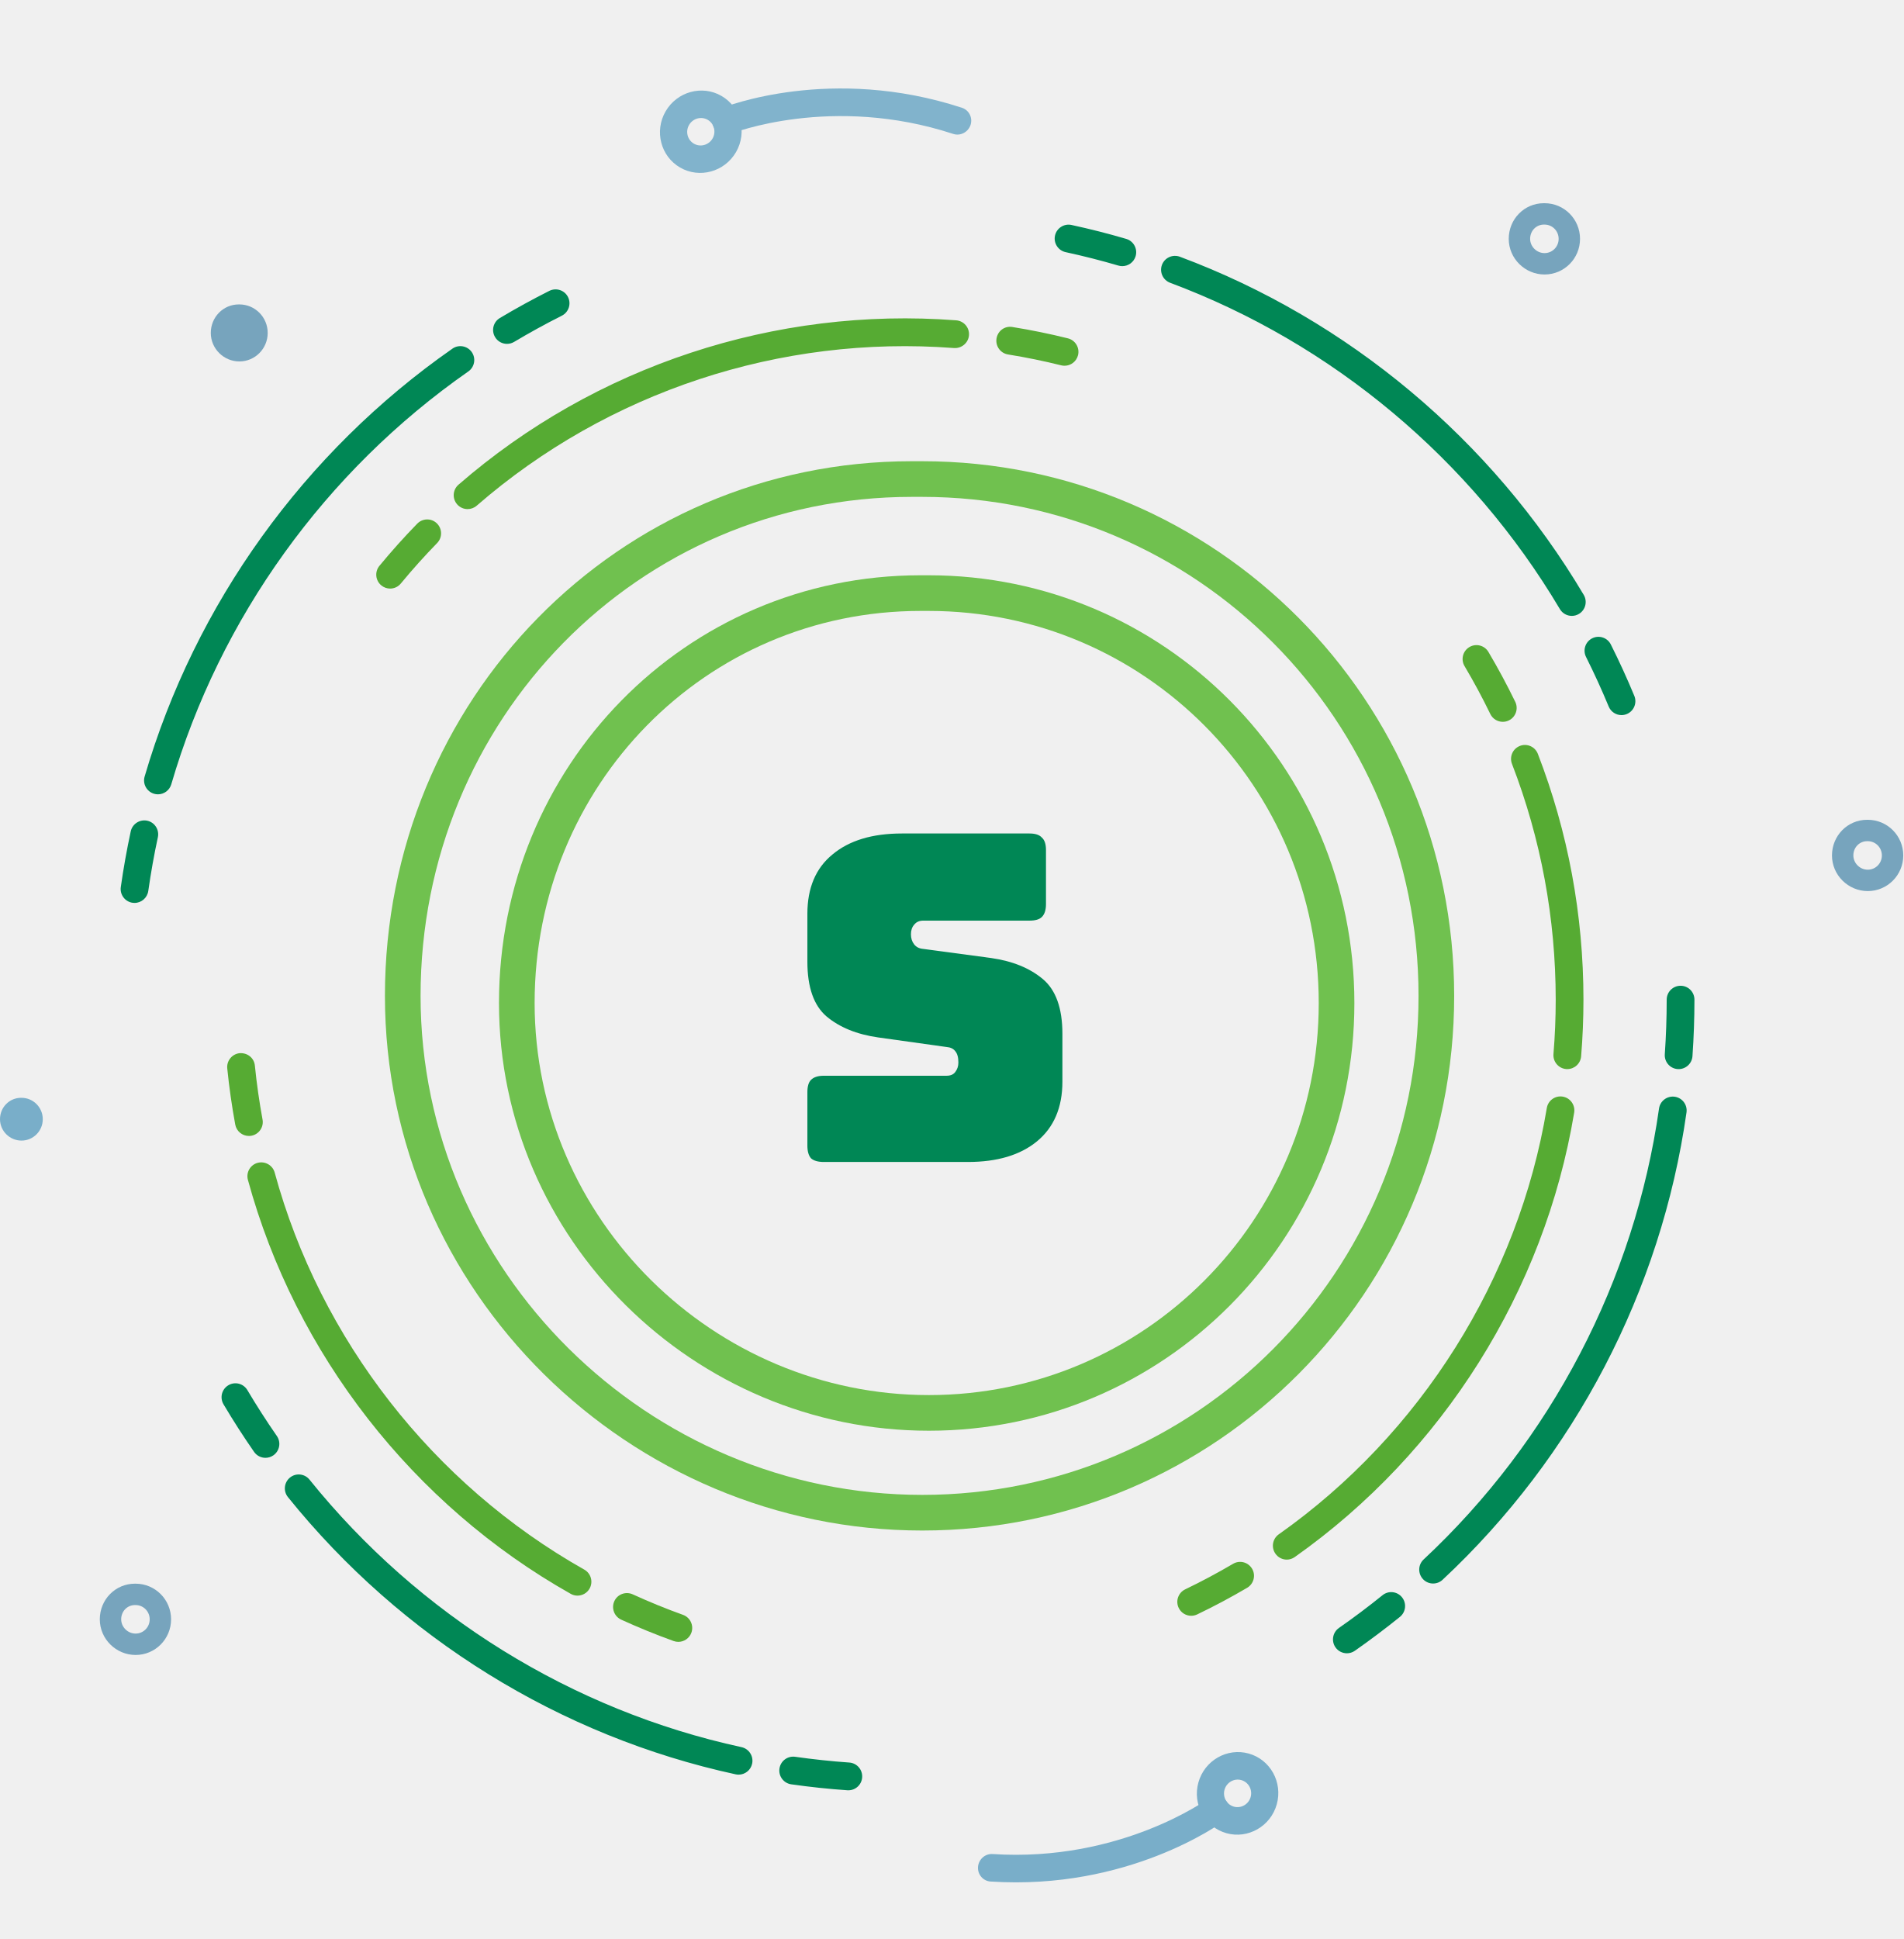
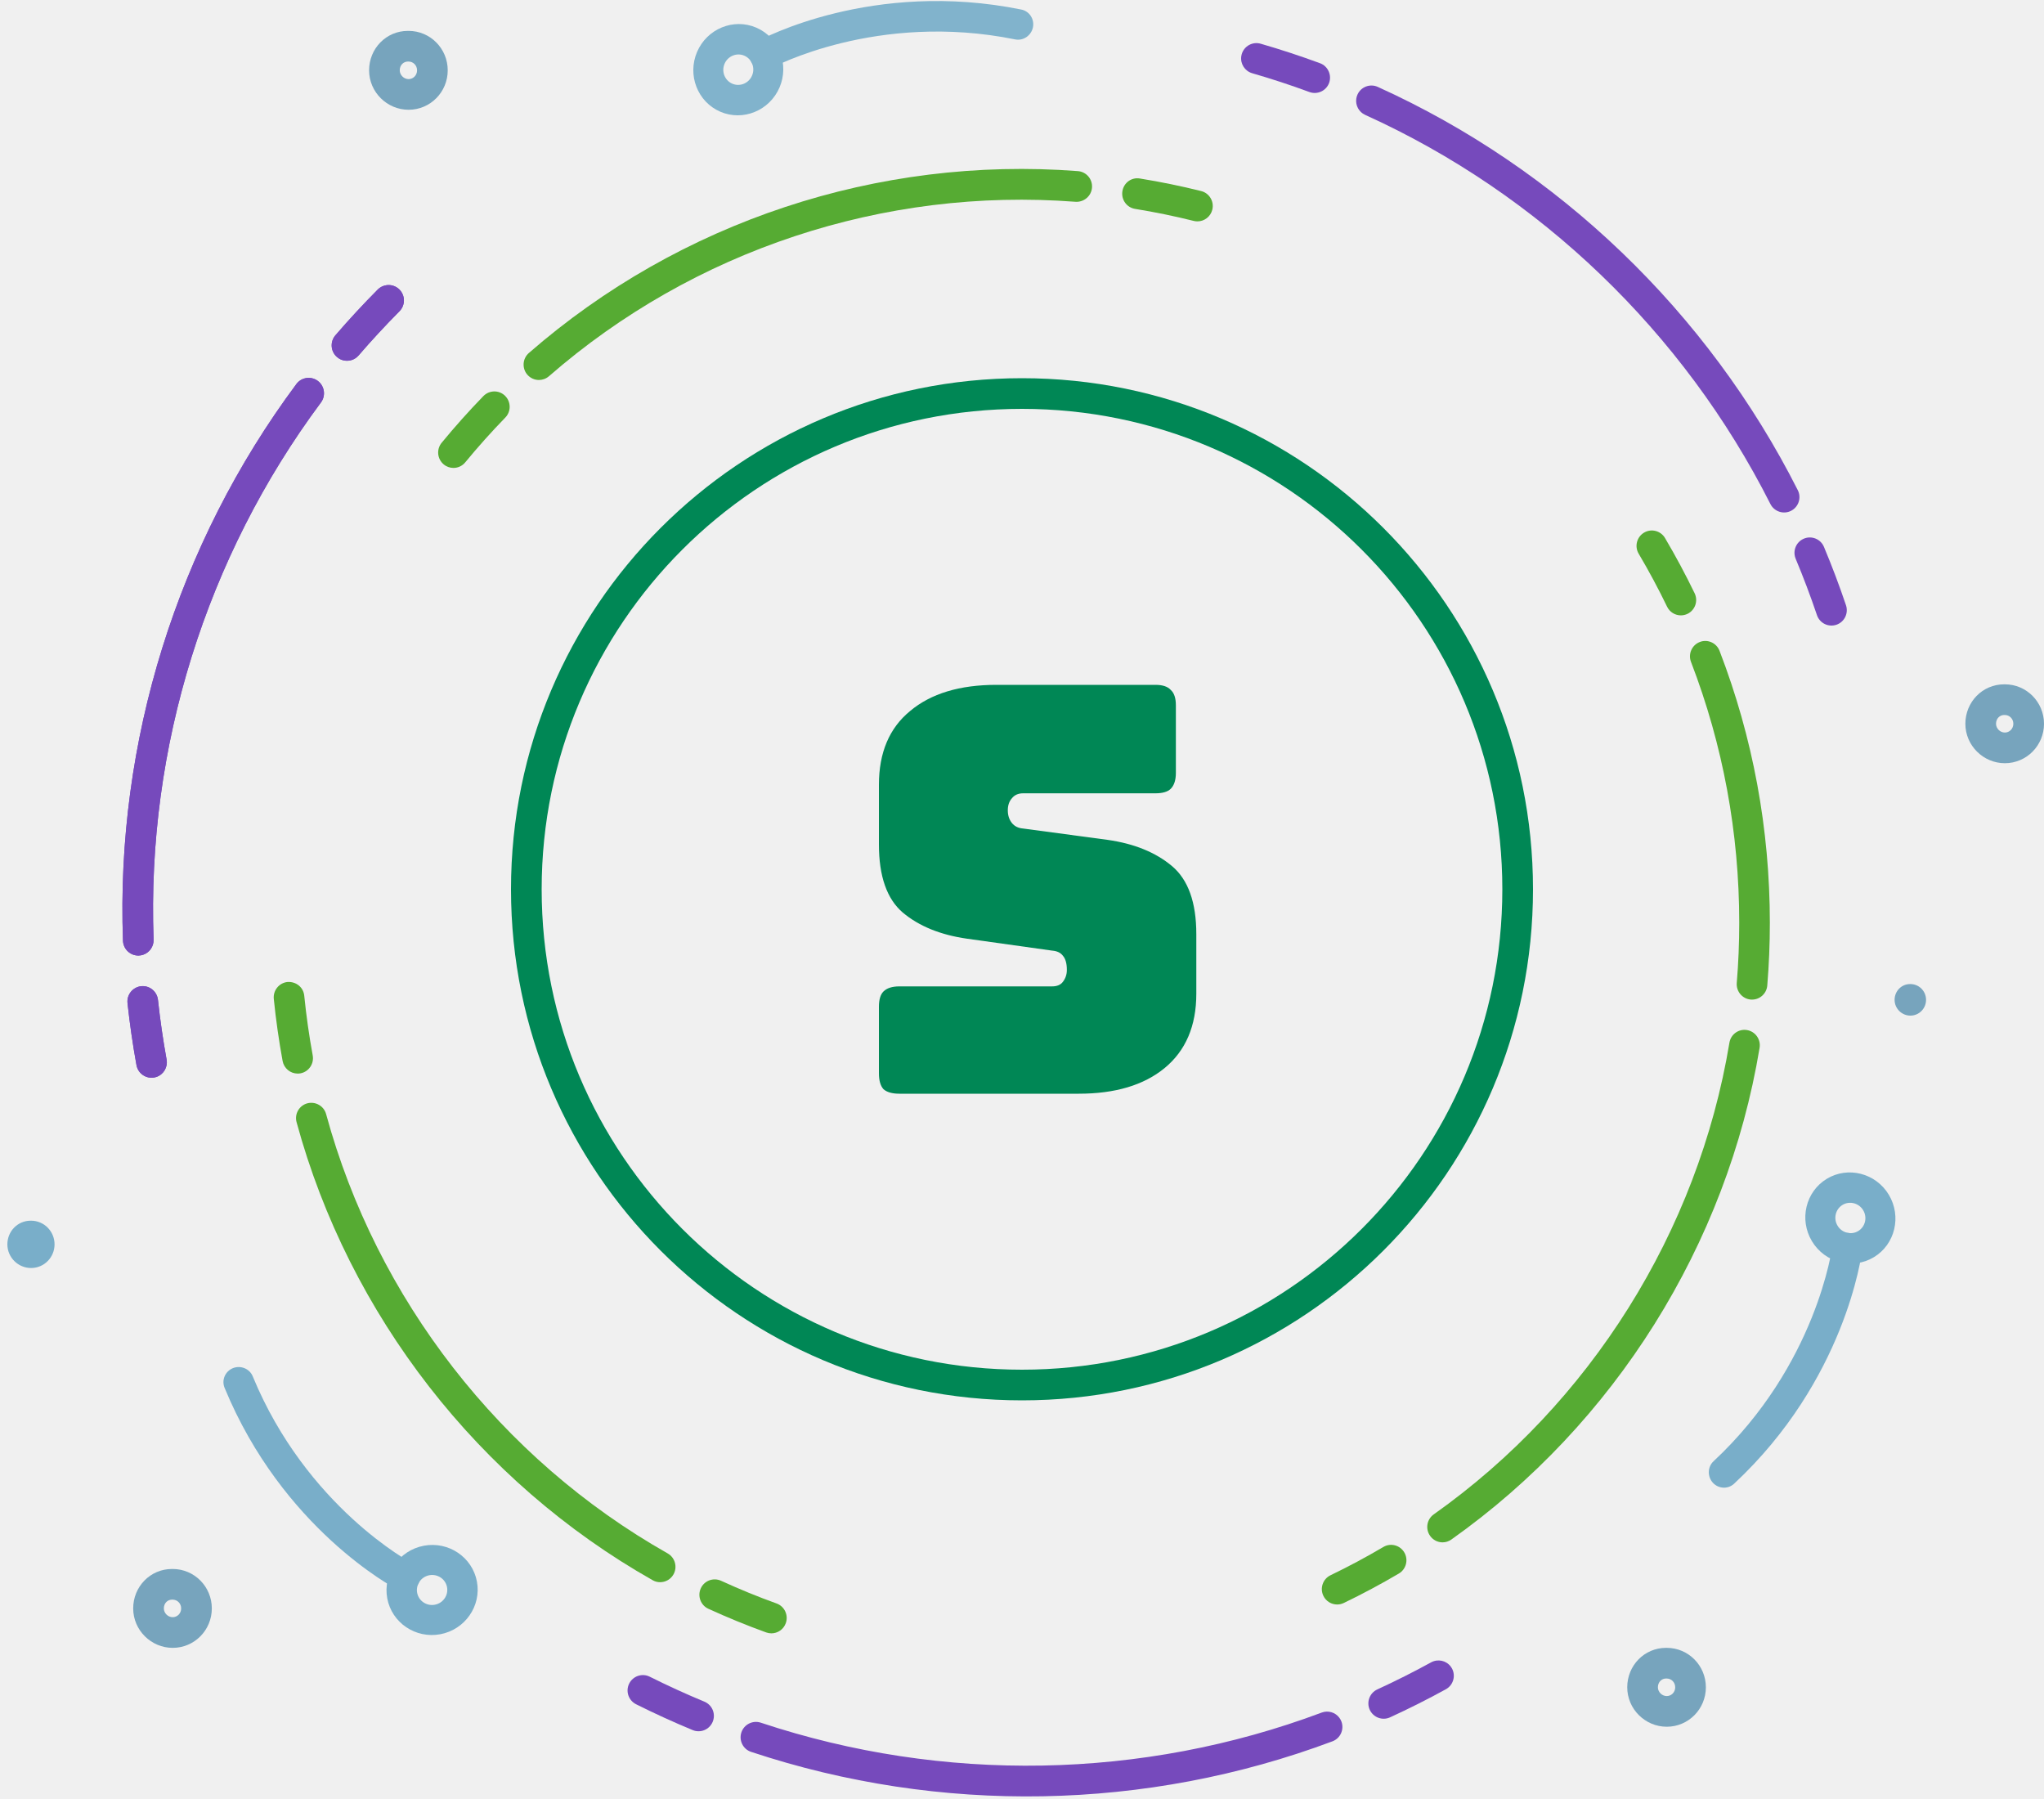
- <svg xmlns="http://www.w3.org/2000/svg" xmlns:xlink="http://www.w3.org/1999/xlink" width="267" height="272" viewBox="0 0 267 272" version="1.1">
-   <g id="Canvas" transform="translate(110 194)">
+ <svg xmlns="http://www.w3.org/2000/svg" xmlns:xlink="http://www.w3.org/1999/xlink" width="200" height="176" viewBox="0 0 200 176" version="1.1">
+   <g id="Canvas" transform="translate(81 145)">
    <g id="logo">
      <g id="star">
-         <use xlink:href="#path0_fill" transform="translate(-110 -40)" fill="#79AEC9" />
+         <use xlink:href="#path0_fill" transform="translate(-80.2784 -25.5771)" fill="#79AEC9" />
      </g>
      <g id="star">
-         <mask id="mask0_outline_ins">
-           <use xlink:href="#path1_fill" fill="white" transform="translate(101.655 -165.495)" />
-         </mask>
-         <g mask="url(#mask0_outline_ins)">
-           <use xlink:href="#path2_stroke_2x" transform="translate(101.655 -165.495)" fill="#77A4BD" />
-         </g>
-       </g>
-       <g id="star">
-         <use xlink:href="#path3_fill" transform="translate(-80.4295 -151.297)" fill="#77A4BD" />
+         <use xlink:href="#path1_fill" transform="translate(104.381 -48.7271)" fill="#77A4BD" />
      </g>
      <g id="comet">
        <g id="Group">
          <g id="Vector">
-             <use xlink:href="#path4_fill" transform="matrix(0.2689 -0.963168 0.963168 0.2689 56.5595 61.6232)" fill="#79AEC9" />
+             <use xlink:href="#path2_fill" transform="matrix(-0.514864 -0.857272 0.85594 -0.517076 98.5959 -19.7361)" fill="#79AEC9" />
          </g>
        </g>
        <g id="Group">
          <g id="Vector">
-             <use xlink:href="#path5_fill" transform="matrix(0.2689 -0.963168 0.963168 0.2689 26.7502 69.3609)" fill="#79AEC9" />
+             <use xlink:href="#path3_fill" transform="matrix(-0.514864 -0.857272 0.85594 -0.517076 87.1849 1.09196)" fill="#79AEC9" />
          </g>
        </g>
      </g>
      <g id="comet">
        <g id="Group">
          <g id="Vector">
-             <use xlink:href="#path4_fill" transform="matrix(-0.5 0.866025 -0.866025 -0.5 -3.84479 -177.69)" fill="#81B3CC" />
+             <use xlink:href="#path4_fill" transform="matrix(0.982862 -0.184345 0.183307 0.983056 -43.9156 7.04503)" fill="#79AEC9" />
          </g>
        </g>
        <g id="Group">
          <g id="Vector">
-             <use xlink:href="#path5_fill" transform="matrix(-0.5 0.866025 -0.866025 -0.5 26.9523 -177.771)" fill="#81B3CC" />
+             <use xlink:href="#path5_fill" transform="matrix(0.982862 -0.184345 0.183307 0.983056 -59.3811 -10.9606)" fill="#79AEC9" />
+           </g>
+         </g>
+       </g>
+       <g id="comet">
+         <g id="Group">
+           <g id="Vector">
+             <use xlink:href="#path6_fill" transform="matrix(-0.39429 0.918986 -0.918148 -0.396239 -2.96155 -140.554)" fill="#81B3CC" />
+           </g>
+         </g>
+         <g id="Group">
+           <g id="Vector">
+             <use xlink:href="#path7_fill" transform="matrix(-0.39429 0.918986 -0.918148 -0.396239 20.5643 -143.396)" fill="#81B3CC" />
          </g>
        </g>
      </g>
      <g id="star">
+         <mask id="mask0_outline_ins">
+           <use xlink:href="#path8_fill" fill="white" transform="translate(-67.9677 8.49658)" />
+         </mask>
+         <g mask="url(#mask0_outline_ins)">
+           <use xlink:href="#path9_stroke_2x" transform="translate(-67.9677 8.49658)" fill="#77A4BD" />
+         </g>
+       </g>
+       <g id="star">
        <mask id="mask1_outline_ins">
-           <use xlink:href="#path6_fill" fill="white" transform="translate(-96 28.1561)" />
+           <use xlink:href="#path8_fill" fill="white" transform="translate(78.221 16.2132)" />
        </mask>
        <g mask="url(#mask1_outline_ins)">
-           <use xlink:href="#path7_stroke_2x" transform="translate(-96 28.1561)" fill="#77A4BD" />
+           <use xlink:href="#path9_stroke_2x" transform="translate(78.221 16.2132)" fill="#77A4BD" />
        </g>
      </g>
      <g id="star">
        <mask id="mask2_outline_ins">
-           <use xlink:href="#path1_fill" fill="white" transform="translate(147 -79)" />
+           <use xlink:href="#path10_fill" fill="white" transform="translate(111.306 -78.0504)" />
        </mask>
        <g mask="url(#mask2_outline_ins)">
-           <use xlink:href="#path2_stroke_2x" transform="translate(147 -79)" fill="#77A4BD" />
+           <use xlink:href="#path11_stroke_2x" transform="translate(111.306 -78.0504)" fill="#77A4BD" />
        </g>
      </g>
-       <g id="inner outlines">
-         <use xlink:href="#path8_fill" transform="translate(-78.1289 -149.341)" fill="#56AB33" />
+       <g id="Group">
+         <g id="inner outlines">
+           <use xlink:href="#path12_fill" transform="translate(48.3376 -93.1012)" fill="#56AB33" />
+         </g>
+         <g id="inner outlines">
+           <use xlink:href="#path13_fill" transform="translate(-54.2174 -48.9336)" fill="#56AB33" />
+           <use xlink:href="#path14_fill" transform="translate(-54.2174 -48.9336)" fill="#56AB33" />
+           <use xlink:href="#path15_fill" transform="translate(-54.2174 -48.9336)" fill="#56AB33" />
+         </g>
+         <g id="inner outlines">
+           <use xlink:href="#path16_fill" transform="translate(-38.1268 -128.472)" fill="#56AB33" />
+           <use xlink:href="#path17_fill" transform="translate(-38.1268 -128.472)" fill="#56AB33" />
+           <use xlink:href="#path18_fill" transform="translate(-38.1268 -128.472)" fill="#56AB33" />
+         </g>
      </g>
      <g id="outer outlines">
-         <use xlink:href="#path9_fill" transform="translate(-93.0732 -162.487)" fill="#008755" />
+         <use xlink:href="#path19_fill" transform="matrix(0.948714 -0.316136 0.314476 0.949265 -88 -102.191)" fill="#764ABC" />
+         <use xlink:href="#path20_fill" transform="matrix(0.948714 -0.316136 0.314476 0.949265 -88 -102.191)" fill="#764ABC" />
+         <use xlink:href="#path21_fill" transform="matrix(0.948714 -0.316136 0.314476 0.949265 -88 -102.191)" fill="#764ABC" />
      </g>
-       <g id="circle">
+       <g id="outer outlines">
+         <use xlink:href="#path19_fill" transform="matrix(0.948714 -0.316136 0.314476 0.949265 -88 -102.191)" fill="#764ABC" />
+         <use xlink:href="#path20_fill" transform="matrix(0.948714 -0.316136 0.314476 0.949265 -88 -102.191)" fill="#764ABC" />
+         <use xlink:href="#path21_fill" transform="matrix(0.948714 -0.316136 0.314476 0.949265 -88 -102.191)" fill="#764ABC" />
+       </g>
+       <g id="outer outlines">
+         <use xlink:href="#path22_fill" transform="matrix(-0.139048 0.990286 -0.990173 -0.139847 106.236 -131.716)" fill="#764ABC" />
+         <use xlink:href="#path23_fill" transform="matrix(-0.139048 0.990286 -0.990173 -0.139847 106.236 -131.716)" fill="#764ABC" />
+         <use xlink:href="#path24_fill" transform="matrix(-0.139048 0.990286 -0.990173 -0.139847 106.236 -131.716)" fill="#764ABC" />
+       </g>
+       <g id="outer outlines">
+         <use xlink:href="#path25_fill" transform="matrix(-0.597399 -0.801944 0.800268 -0.599643 8.80212 59)" fill="#764ABC" />
+         <use xlink:href="#path26_fill" transform="matrix(-0.597399 -0.801944 0.800268 -0.599643 8.80212 59)" fill="#764ABC" />
+         <use xlink:href="#path27_fill" transform="matrix(-0.597399 -0.801944 0.800268 -0.599643 8.80212 59)" fill="#764ABC" />
+       </g>
+       <g id="star">
        <mask id="mask3_outline_ins">
-           <use xlink:href="#path10_fill" fill="white" transform="translate(-40 -113.3)" />
+           <use xlink:href="#path8_fill" fill="white" transform="translate(-44.8853 -141.978)" />
        </mask>
        <g mask="url(#mask3_outline_ins)">
-           <use xlink:href="#path11_stroke_2x" transform="translate(-40 -113.3)" fill="#70C14F" />
+           <use xlink:href="#path9_stroke_2x" transform="translate(-44.8853 -141.978)" fill="#77A4BD" />
        </g>
      </g>
-       <g id="circle">
+       <g id="Ellipse">
        <mask id="mask4_outline_ins">
-           <use xlink:href="#path12_fill" fill="white" transform="translate(-56 -129.3)" />
+           <use xlink:href="#path28_fill" fill="white" transform="translate(-31 -108)" />
        </mask>
        <g mask="url(#mask4_outline_ins)">
-           <use xlink:href="#path13_stroke_2x" transform="translate(-56 -129.3)" fill="#70C14F" />
+           <use xlink:href="#path29_stroke_2x" transform="translate(-31 -108)" fill="#008755" />
        </g>
      </g>
      <g id="S">
-         <use xlink:href="#path14_fill" transform="translate(3.264 -77.08)" fill="#008755" />
+         <use xlink:href="#path30_fill" transform="translate(5 -78)" fill="#008755" />
      </g>
    </g>
  </g>
  <defs>
-     <path id="path0_fill" d="M 3.015 6C 1.37 6 -8.93309e-06 4.658 -8.93309e-06 3C -8.93309e-06 1.342 1.306 1.28238e-06 2.956 1.28238e-06L 3.015 1.28238e-06C 4.664 1.28238e-06 6 1.342 6 3C 6 4.658 4.664 6 3.015 6Z" />
-     <path id="path1_fill" d="M 5.024 10C 2.284 10 1.58e-05 7.764 1.58e-05 5C 1.58e-05 2.237 2.177 -3.20595e-06 4.927 -3.20595e-06L 5.024 -3.20595e-06C 7.775 -3.20595e-06 10 2.237 10 5C 10 7.764 7.775 10 5.024 10Z" />
-     <path id="path2_stroke_2x" d="M 5.024 7C 3.913 7 3 6.079 3 5L -3 5C -3 9.449 0.655 13 5.024 13L 5.024 7ZM 3 5C 3 3.841 3.886 3 4.927 3L 4.927 -3C 0.467 -3 -3 0.633 -3 5L 3 5ZM 4.927 3L 5.024 3L 5.024 -3L 4.927 -3L 4.927 3ZM 5.024 3C 6.104 3 7 3.88 7 5L 13 5C 13 0.595 9.446 -3 5.024 -3L 5.024 3ZM 7 5C 7 6.121 6.104 7 5.024 7L 5.024 13C 9.445 13 13 9.407 13 5L 7 5Z" />
-     <path id="path3_fill" d="M 4.011 8C 1.823 8 -7.57988e-07 6.21 -7.57988e-07 4C -7.57988e-07 1.789 1.738 6.71723e-07 3.933 6.71723e-07L 4.011 6.71723e-07C 6.205 6.71723e-07 7.983 1.789 7.983 4C 7.983 6.211 6.205 8 4.011 8Z" />
-     <path id="path4_fill" d="M 5.801 11.414C 2.602 11.414 -7.67458e-07 8.854 -7.67458e-07 5.707C -7.67458e-07 2.56 2.602 3.60103e-06 5.801 3.60103e-06C 9 3.60103e-06 11.601 2.56 11.601 5.707C 11.601 8.854 9 11.414 5.801 11.414ZM 5.801 3.804C 4.734 3.804 3.867 4.659 3.867 5.707C 3.867 6.754 4.734 7.609 5.801 7.609C 6.868 7.609 7.734 6.754 7.734 5.707C 7.734 4.659 6.867 3.804 5.801 3.804Z" />
-     <path id="path5_fill" d="M 18.201 31.932C 17.78 31.932 17.355 31.795 17 31.52C 16.471 31.104 4.003 21.173 0.04 2.287C -0.175 1.254 0.497 0.251 1.543 0.036C 2.58 -0.164 3.611 0.486 3.828 1.515C 7.51 19.067 19.287 28.451 19.406 28.541C 20.242 29.194 20.38 30.391 19.717 31.215C 19.334 31.688 18.771 31.932 18.201 31.932Z" />
-     <path id="path6_fill" d="M 5.026 10C 2.285 10 -1.02548e-06 7.763 -1.02548e-06 5C -1.02548e-06 2.235 2.178 1.67931e-05 4.927 1.67931e-05L 5.024 1.67931e-05C 7.773 1.67931e-05 10 2.235 10 5C 10.001 7.763 7.776 10 5.026 10Z" />
-     <path id="path7_stroke_2x" d="M 10 5L 7 5L 7 5.001L 10 5ZM 5.026 7C 3.913 7 3 6.077 3 5L -3 5C -3 9.448 0.657 13 5.026 13L 5.026 7ZM 3 5C 3 3.84 3.886 3 4.927 3L 4.927 -3C 0.47 -3 -3 0.629 -3 5L 3 5ZM 4.927 3L 5.024 3L 5.024 -3L 4.927 -3L 4.927 3ZM 5.024 3C 6.104 3 7 3.879 7 5L 13 5C 13 0.591 9.443 -3 5.024 -3L 5.024 3ZM 7 5.001C 7 6.12 6.105 7 5.026 7L 5.026 13C 9.447 13 13.002 9.405 13 4.999L 7 5.001Z" />
-     <path id="path8_fill" d="M 63.289 185.658C 63.072 185.658 62.849 185.62 62.631 185.543C 60.153 184.652 57.678 183.639 55.272 182.542C 54.295 182.092 53.866 180.934 54.31 179.955C 54.755 178.976 55.907 178.549 56.887 178.991C 59.199 180.046 61.57 181.017 63.95 181.871C 64.961 182.236 65.485 183.353 65.121 184.37C 64.837 185.162 64.087 185.658 63.289 185.658ZM 135.239 182C 134.513 182 133.817 181.596 133.483 180.895C 133.015 179.924 133.426 178.758 134.395 178.293C 136.676 177.196 138.938 175.988 141.116 174.708C 142.043 174.159 143.234 174.475 143.781 175.405C 144.324 176.33 144.013 177.527 143.085 178.076C 140.816 179.409 138.459 180.667 136.079 181.809C 135.805 181.939 135.52 182 135.239 182ZM 49.141 179.173C 48.818 179.173 48.491 179.097 48.191 178.921C 26.079 166.456 9.574 145.289 2.907 120.854C 2.622 119.818 3.234 118.744 4.272 118.462C 5.305 118.191 6.377 118.789 6.663 119.826C 13.056 143.263 28.889 163.562 50.099 175.524C 51.035 176.053 51.368 177.242 50.84 178.183C 50.483 178.815 49.822 179.173 49.141 179.173ZM 148.646 174.122C 148.034 174.122 147.429 173.832 147.054 173.291C 146.434 172.411 146.643 171.196 147.521 170.575C 167.432 156.521 181.135 134.726 185.122 110.782C 185.297 109.715 186.293 108.995 187.362 109.174C 188.422 109.353 189.137 110.359 188.962 111.421C 184.808 136.39 170.518 159.111 149.764 173.763C 149.421 174.004 149.034 174.122 148.646 174.122ZM 3.043 114.69C 2.123 114.69 1.306 114.035 1.131 113.098C 0.656 110.511 0.276 107.863 0.01 105.219C -0.096 104.146 0.682 103.189 1.751 103.078C 2.861 103.009 3.777 103.753 3.884 104.823C 4.138 107.36 4.503 109.905 4.959 112.385C 5.157 113.444 4.457 114.462 3.401 114.66C 3.283 114.683 3.162 114.69 3.043 114.69ZM 188 105.311C 187.947 105.311 187.893 105.311 187.84 105.307C 186.769 105.219 185.97 104.274 186.058 103.2C 186.267 100.678 186.373 98.111 186.373 95.573C 186.369 84.165 184.305 73.037 180.238 62.497C 179.85 61.493 180.348 60.364 181.351 59.976C 182.347 59.583 183.48 60.086 183.868 61.092C 188.11 72.081 190.262 83.681 190.265 95.573C 190.265 98.215 190.155 100.892 189.938 103.521C 189.855 104.541 189.003 105.311 188 105.311ZM 178.949 56.597C 178.227 56.597 177.535 56.194 177.197 55.5C 176.094 53.222 174.878 50.963 173.586 48.786C 173.034 47.858 173.338 46.661 174.262 46.112C 175.19 45.559 176.383 45.868 176.931 46.79C 178.276 49.062 179.546 51.419 180.698 53.794C 181.169 54.763 180.766 55.931 179.8 56.401C 179.527 56.535 179.234 56.597 178.949 56.597ZM 22.856 37.906C 22.422 37.906 21.982 37.759 21.62 37.458C 20.791 36.772 20.674 35.544 21.358 34.713C 23.046 32.668 24.832 30.675 26.668 28.793C 27.424 28.025 28.656 28.01 29.42 28.763C 30.188 29.517 30.203 30.751 29.45 31.521C 27.69 33.325 25.976 35.235 24.357 37.198C 23.973 37.663 23.419 37.906 22.856 37.906ZM 33.723 26.756C 33.18 26.756 32.64 26.528 32.253 26.084C 31.549 25.271 31.637 24.038 32.45 23.332C 51.608 6.681 76.856 -1.66 102.267 0.275C 103.339 0.357 104.145 1.292 104.062 2.367C 103.982 3.441 103.028 4.231 101.975 4.165C 77.594 2.304 53.38 10.306 35.001 26.28C 34.632 26.6 34.176 26.756 33.723 26.756ZM 117.472 6.647C 117.316 6.647 117.16 6.628 117.001 6.59C 114.56 5.982 112.047 5.468 109.539 5.064C 108.478 4.893 107.756 3.893 107.927 2.828C 108.094 1.765 109.071 1.026 110.158 1.213C 112.773 1.634 115.393 2.169 117.939 2.803C 118.984 3.062 119.619 4.121 119.361 5.167C 119.14 6.054 118.347 6.647 117.472 6.647Z" />
-     <path id="path9_fill" d="M 102.082 219.627C 102.036 219.627 101.991 219.627 101.945 219.623C 99.342 219.444 96.692 219.162 94.073 218.789C 93.009 218.636 92.267 217.649 92.42 216.583C 92.572 215.516 93.553 214.777 94.621 214.926C 97.148 215.284 99.703 215.558 102.219 215.734C 103.291 215.81 104.097 216.74 104.021 217.814C 103.952 218.842 103.097 219.627 102.082 219.627ZM 86.688 217.432C 86.551 217.432 86.41 217.417 86.273 217.387C 61.671 212.053 39.366 198.243 23.465 178.497C 22.788 177.659 22.922 176.433 23.758 175.754C 24.594 175.076 25.822 175.21 26.495 176.051C 41.837 195.1 63.359 208.426 87.094 213.573C 88.147 213.802 88.812 214.842 88.588 215.893C 88.39 216.808 87.585 217.432 86.688 217.432ZM 172.021 200.407C 171.405 200.407 170.797 200.114 170.421 199.573C 169.805 198.689 170.026 197.469 170.907 196.853C 172.986 195.405 175.043 193.858 177.02 192.262C 177.857 191.58 179.084 191.717 179.757 192.556C 180.43 193.394 180.3 194.62 179.464 195.299C 177.415 196.952 175.286 198.553 173.131 200.061C 172.793 200.297 172.405 200.407 172.021 200.407ZM 184.117 190.62C 183.596 190.62 183.075 190.414 182.695 190.002C 181.962 189.21 182.003 187.976 182.79 187.244C 200.659 170.562 212.387 148.096 215.811 123.988C 215.963 122.925 216.944 122.19 218.012 122.334C 219.076 122.487 219.817 123.47 219.665 124.537C 216.115 149.529 203.962 172.813 185.443 190.098C 185.071 190.448 184.592 190.62 184.117 190.62ZM 20.314 172.988C 19.699 172.988 19.094 172.699 18.714 172.15C 17.216 169.994 15.772 167.746 14.43 165.483C 13.879 164.554 14.183 163.358 15.107 162.809C 16.038 162.252 17.228 162.565 17.775 163.487C 19.072 165.673 20.463 167.838 21.911 169.925C 22.527 170.809 22.306 172.021 21.425 172.638C 21.086 172.874 20.698 172.988 20.314 172.988ZM 218.563 118.46C 218.517 118.46 218.471 118.456 218.422 118.456C 217.351 118.38 216.545 117.447 216.621 116.373C 216.795 113.847 216.887 111.274 216.887 108.719C 216.887 107.641 217.757 106.768 218.833 106.768C 219.909 106.768 220.779 107.641 220.779 108.719C 220.779 111.363 220.684 114.03 220.502 116.647C 220.429 117.675 219.575 118.46 218.563 118.46ZM 1.947 95.147C 1.855 95.147 1.764 95.141 1.673 95.128C 0.609 94.976 -0.132 93.989 0.02 92.922C 0.388 90.311 0.86 87.682 1.415 85.108C 1.643 84.057 2.681 83.394 3.73 83.615C 4.779 83.843 5.444 84.882 5.22 85.935C 4.684 88.415 4.232 90.952 3.875 93.471C 3.733 94.444 2.901 95.147 1.947 95.147ZM 5.231 79.913C 5.052 79.913 4.866 79.889 4.684 79.835C 3.654 79.532 3.06 78.449 3.364 77.415C 10.438 53.196 25.776 31.881 46.546 17.392C 47.424 16.777 48.641 16.996 49.257 17.88C 49.869 18.765 49.652 19.979 48.77 20.596C 28.726 34.576 13.928 55.143 7.101 78.511C 6.85 79.361 6.075 79.913 5.231 79.913ZM 210.546 68.801C 209.783 68.801 209.06 68.347 208.749 67.597C 207.78 65.254 206.708 62.913 205.571 60.642C 205.089 59.68 205.477 58.509 206.438 58.025C 207.403 57.543 208.57 57.933 209.049 58.893C 210.231 61.246 211.337 63.673 212.345 66.103C 212.756 67.097 212.284 68.239 211.292 68.652C 211.048 68.753 210.794 68.801 210.546 68.801ZM 203.579 54.883C 202.914 54.883 202.268 54.543 201.903 53.931C 189.431 32.919 170.01 16.661 147.226 8.156C 146.219 7.778 145.705 6.656 146.078 5.647C 146.458 4.634 147.583 4.131 148.583 4.498C 172.2 13.316 192.324 30.163 205.248 51.935C 205.799 52.861 205.496 54.059 204.571 54.609C 204.26 54.796 203.917 54.883 203.579 54.883ZM 54.195 16.724C 53.533 16.724 52.883 16.383 52.522 15.771C 51.971 14.844 52.275 13.647 53.199 13.097C 55.445 11.758 57.779 10.475 60.14 9.287C 61.109 8.809 62.273 9.194 62.755 10.154C 63.238 11.118 62.85 12.289 61.889 12.773C 59.612 13.92 57.358 15.158 55.191 16.45C 54.875 16.636 54.533 16.724 54.195 16.724ZM 140.516 5.821C 140.338 5.821 140.152 5.796 139.969 5.743C 137.551 5.032 135.058 4.397 132.565 3.857C 131.515 3.628 130.846 2.59 131.074 1.538C 131.302 0.485 132.351 -0.181 133.385 0.044C 135.97 0.603 138.555 1.261 141.063 1.998C 142.097 2.301 142.686 3.385 142.387 4.419C 142.136 5.27 141.36 5.821 140.516 5.821Z" />
-     <path id="path10_fill" d="M 60.306 120C 27.42 120 -1.23058e-05 93.152 -1.23058e-05 60C -1.23058e-05 26.818 26.136 0 59.126 0L 60.291 0C 93.282 0 120 26.818 120 60C 120.015 93.152 93.312 120 60.306 120Z" />
-     <path id="path11_stroke_2x" d="M 120 60L 115 60L 115 60.002L 120 60ZM 60.306 115C 30.134 115 5 90.343 5 60L -5 60C -5 95.96 24.706 125 60.306 125L 60.306 115ZM 5 60C 5 29.494 28.982 5 59.126 5L 59.126 -5C 23.289 -5 -5 24.143 -5 60L 5 60ZM 59.126 5L 60.291 5L 60.291 -5L 59.126 -5L 59.126 5ZM 60.291 5C 90.499 5 115 29.558 115 60L 125 60C 125 24.078 96.065 -5 60.291 -5L 60.291 5ZM 115 60.002C 115.014 90.414 90.527 115 60.306 115L 60.306 125C 96.096 125 125.016 95.889 125 59.998L 115 60.002Z" />
-     <path id="path12_fill" d="M 75.383 150C 34.275 150 -1.53822e-05 116.439 -1.53822e-05 75C -1.53822e-05 33.523 32.67 0 73.908 0L 75.364 0C 116.602 0 150 33.523 150 75C 150.019 116.439 116.64 150 75.383 150Z" />
-     <path id="path13_stroke_2x" d="M 150 75L 145 75L 145 75.002L 150 75ZM 75.383 145C 36.989 145 5 113.631 5 75L -5 75C -5 119.248 31.561 155 75.383 155L 75.383 145ZM 5 75C 5 36.199 35.516 5 73.908 5L 73.908 -5C 29.823 -5 -5 30.847 -5 75L 5 75ZM 73.908 5L 75.364 5L 75.364 -5L 73.908 -5L 73.908 5ZM 75.364 5C 113.82 5 145 36.263 145 75L 155 75C 155 30.783 119.385 -5 75.364 -5L 75.364 5ZM 145 75.002C 145.017 113.702 113.855 145 75.383 145L 75.383 155C 119.424 155 155.02 119.177 155 74.998L 145 75.002Z" />
-     <path id="path14_fill" d="M 22.528 46.08L 2.304 46.08C 1.493 46.08 0.896 45.909 0.512 45.568C 0.171 45.184 0 44.587 0 43.776L 0 36.288C 0 35.477 0.171 34.901 0.512 34.56C 0.896 34.176 1.493 33.984 2.304 33.984L 19.52 33.984C 20.075 33.984 20.48 33.813 20.736 33.472C 21.035 33.088 21.184 32.64 21.184 32.128C 21.184 31.403 21.035 30.869 20.736 30.528C 20.48 30.187 20.075 29.995 19.52 29.952L 9.92 28.608C 6.933 28.181 4.523 27.2 2.688 25.664C 0.896 24.128 0 21.568 0 17.984L 0 11.264C 0 7.637 1.173 4.864 3.52 2.944C 5.867 0.981 9.109 0 13.248 0L 31.168 0C 31.979 0 32.555 0.192 32.896 0.576C 33.28 0.917 33.472 1.493 33.472 2.304L 33.472 9.92C 33.472 10.731 33.28 11.328 32.896 11.712C 32.555 12.053 31.979 12.224 31.168 12.224L 16.256 12.224C 15.701 12.224 15.275 12.416 14.976 12.8C 14.677 13.141 14.528 13.589 14.528 14.144C 14.528 14.699 14.677 15.168 14.976 15.552C 15.275 15.936 15.701 16.149 16.256 16.192L 25.792 17.472C 28.779 17.899 31.189 18.88 33.024 20.416C 34.859 21.952 35.776 24.512 35.776 28.096L 35.776 34.816C 35.776 38.443 34.581 41.237 32.192 43.2C 29.845 45.12 26.624 46.08 22.528 46.08Z" />
+     <path id="path0_fill" d="M 2.319 4.63C 1.054 4.63 -6.87325e-06 3.595 -6.87325e-06 2.315C -6.87325e-06 1.035 1.005 9.89568e-07 2.275 9.89568e-07L 2.319 9.89568e-07C 3.589 9.89568e-07 4.616 1.035 4.616 2.315C 4.616 3.595 3.589 4.63 2.319 4.63Z" />
+     <path id="path1_fill" d="M 1.546 3.087C 0.703 3.087 4.8627e-06 2.396 4.8627e-06 1.543C 4.8627e-06 0.691 0.67 -9.89568e-07 1.516 -9.89568e-07L 1.546 -9.89568e-07C 2.393 -9.89568e-07 3.078 0.691 3.078 1.543C 3.078 2.396 2.393 3.087 1.546 3.087Z" />
+     <path id="path2_fill" d="M 4.473 8.789C 2.007 8.789 -5.91762e-07 6.817 -5.91762e-07 4.394C -5.91762e-07 1.971 2.006 2.77284e-06 4.473 2.77284e-06C 6.939 2.77284e-06 8.946 1.971 8.946 4.394C 8.946 6.817 6.939 8.789 4.473 8.789ZM 4.473 2.93C 3.65 2.93 2.982 3.588 2.982 4.394C 2.982 5.201 3.65 5.859 4.473 5.859C 5.296 5.859 5.964 5.201 5.964 4.394C 5.964 3.588 5.295 2.93 4.473 2.93Z" />
+     <path id="path3_fill" d="M 14.034 24.588C 13.709 24.588 13.382 24.482 13.108 24.271C 12.701 23.95 3.087 16.303 0.031 1.761C -0.135 0.966 0.383 0.194 1.19 0.028C 1.989 -0.127 2.784 0.374 2.951 1.166C 5.791 14.681 14.871 21.908 14.963 21.977C 15.608 22.48 15.714 23.401 15.203 24.036C 14.908 24.4 14.474 24.588 14.034 24.588Z" />
+     <path id="path4_fill" d="M 4.464 8.807C 2.002 8.807 -5.90552e-07 6.831 -5.90552e-07 4.403C -5.90552e-07 1.975 2.002 2.77851e-06 4.464 2.77851e-06C 6.925 2.77851e-06 8.927 1.975 8.927 4.403C 8.927 6.831 6.925 8.807 4.464 8.807ZM 4.464 2.936C 3.643 2.936 2.976 3.595 2.976 4.403C 2.976 5.212 3.643 5.871 4.464 5.871C 5.285 5.871 5.952 5.212 5.952 4.403C 5.952 3.595 5.284 2.936 4.464 2.936Z" />
+     <path id="path5_fill" d="M 14.005 24.639C 13.681 24.639 13.354 24.532 13.081 24.32C 12.675 23.999 3.081 16.337 0.031 1.765C -0.135 0.968 0.383 0.194 1.187 0.028C 1.985 -0.127 2.778 0.375 2.945 1.169C 5.779 14.711 14.841 21.953 14.932 22.022C 15.576 22.526 15.682 23.449 15.172 24.086C 14.877 24.45 14.444 24.639 14.005 24.639Z" />
+     <path id="path6_fill" d="M 4.474 8.786C 2.007 8.786 -5.91951e-07 6.815 -5.91951e-07 4.393C -5.91951e-07 1.97 2.007 2.77195e-06 4.474 2.77195e-06C 6.942 2.77195e-06 8.948 1.97 8.948 4.393C 8.948 6.815 6.942 8.786 4.474 8.786ZM 4.474 2.929C 3.651 2.929 2.983 3.586 2.983 4.393C 2.983 5.199 3.651 5.857 4.474 5.857C 5.297 5.857 5.966 5.199 5.966 4.393C 5.966 3.586 5.297 2.929 4.474 2.929Z" />
+     <path id="path7_fill" d="M 14.039 24.58C 13.714 24.58 13.386 24.474 13.112 24.263C 12.705 23.943 3.088 16.298 0.031 1.761C -0.135 0.966 0.383 0.194 1.19 0.028C 1.99 -0.127 2.785 0.374 2.952 1.166C 5.793 14.677 14.876 21.901 14.968 21.97C 15.613 22.473 15.719 23.394 15.208 24.029C 14.913 24.392 14.478 24.58 14.039 24.58Z" />
+     <path id="path8_fill" d="M 3.867 7.717C 1.758 7.717 -7.89021e-07 5.99 -7.89021e-07 3.858C -7.89021e-07 1.725 1.676 1.29586e-05 3.791 1.29586e-05L 3.866 1.29586e-05C 5.981 1.29586e-05 7.694 1.725 7.694 3.858C 7.695 5.99 5.983 7.717 3.867 7.717Z" />
+     <path id="path9_stroke_2x" d="M 7.694 3.858L 4.694 3.858L 4.694 3.86L 7.694 3.858ZM 3.867 4.717C 3.395 4.717 3 4.313 3 3.858L -3 3.858C -3 7.667 0.121 10.717 3.867 10.717L 3.867 4.717ZM 3 3.858C 3 3.322 3.392 3 3.791 3L 3.791 -3C -0.04 -3 -3 0.127 -3 3.858L 3 3.858ZM 3.791 3L 3.866 3L 3.866 -3L 3.791 -3L 3.791 3ZM 3.866 3C 4.303 3 4.694 3.36 4.694 3.858L 10.694 3.858C 10.694 0.089 7.659 -3 3.866 -3L 3.866 3ZM 4.694 3.86C 4.694 4.356 4.304 4.717 3.867 4.717L 3.867 10.717C 7.662 10.717 10.696 7.624 10.694 3.857L 4.694 3.86Z" />
+     <path id="path10_fill" d="M 3.866 7.717C 1.757 7.717 1.21568e-05 5.991 1.21568e-05 3.858C 1.21568e-05 1.726 1.675 -2.47392e-06 3.791 -2.47392e-06L 3.866 -2.47392e-06C 5.982 -2.47392e-06 7.694 1.726 7.694 3.858C 7.694 5.991 5.982 7.717 3.866 7.717Z" />
+     <path id="path11_stroke_2x" d="M 3.866 4.717C 3.394 4.717 3 4.315 3 3.858L -3 3.858C -3 7.668 0.12 10.717 3.866 10.717L 3.866 4.717ZM 3 3.858C 3 3.322 3.392 3 3.791 3L 3.791 -3C -0.043 -3 -3 0.131 -3 3.858L 3 3.858ZM 3.791 3L 3.866 3L 3.866 -3L 3.791 -3L 3.791 3ZM 3.866 3C 4.303 3 4.694 3.361 4.694 3.858L 10.694 3.858C 10.694 0.092 7.661 -3 3.866 -3L 3.866 3ZM 4.694 3.858C 4.694 4.356 4.303 4.717 3.866 4.717L 3.866 10.717C 7.661 10.717 10.694 7.626 10.694 3.858L 4.694 3.858Z" />
+     <path id="path12_fill" d="M 1.5 105.072C 0.941 105.072 0.406 104.761 0.149 104.22C -0.211 103.47 0.105 102.57 0.85 102.211C 2.606 101.365 4.346 100.433 6.022 99.445C 6.735 99.022 7.651 99.266 8.072 99.983C 8.49 100.697 8.251 101.621 7.537 102.044C 5.791 103.073 3.977 104.043 2.146 104.925C 1.935 105.025 1.716 105.072 1.5 105.072ZM 11.815 98.993C 11.344 98.993 10.879 98.769 10.59 98.352C 10.113 97.673 10.274 96.735 10.95 96.256C 26.269 85.411 36.813 68.592 39.881 50.115C 40.015 49.292 40.782 48.736 41.604 48.875C 42.42 49.013 42.969 49.789 42.835 50.609C 39.639 69.877 28.644 87.41 12.675 98.716C 12.412 98.902 12.114 98.993 11.815 98.993ZM 42.095 45.894C 42.054 45.894 42.013 45.894 41.972 45.891C 41.148 45.823 40.533 45.094 40.6 44.265C 40.761 42.319 40.843 40.338 40.843 38.38C 40.84 29.576 39.252 20.989 36.122 12.856C 35.824 12.082 36.207 11.21 36.979 10.91C 37.746 10.607 38.617 10.996 38.915 11.772C 42.179 20.251 43.835 29.203 43.838 38.38C 43.838 40.419 43.753 42.484 43.586 44.512C 43.522 45.3 42.867 45.894 42.095 45.894ZM 35.131 8.304C 34.575 8.304 34.043 7.992 33.783 7.457C 32.934 5.699 31.999 3.956 31.004 2.275C 30.58 1.56 30.814 0.636 31.525 0.212C 32.238 -0.214 33.157 0.024 33.578 0.735C 34.613 2.489 35.59 4.307 36.476 6.14C 36.839 6.888 36.529 7.789 35.786 8.152C 35.575 8.255 35.35 8.304 35.131 8.304Z" />
+     <path id="path13_fill" d="M 48.19 63.639C 48.356 63.698 48.529 63.727 48.696 63.727C 49.31 63.727 49.886 63.345 50.105 62.733C 50.385 61.949 49.982 61.087 49.204 60.805C 47.373 60.147 45.548 59.397 43.77 58.583C 43.016 58.242 42.129 58.571 41.787 59.327C 41.445 60.082 41.775 60.976 42.527 61.323C 44.379 62.169 46.283 62.951 48.19 63.639Z" />
+     <path id="path14_fill" d="M 37.079 58.529C 37.31 58.665 37.561 58.723 37.81 58.723C 38.333 58.723 38.842 58.447 39.117 57.959C 39.524 57.233 39.267 56.316 38.547 55.907C 22.227 46.676 10.046 31.013 5.126 12.927C 4.907 12.127 4.082 11.666 3.287 11.874C 2.488 12.092 2.017 12.921 2.236 13.72C 7.366 32.576 20.066 48.91 37.079 58.529Z" />
+     <path id="path15_fill" d="M 0.87 7.735C 1.005 8.459 1.634 8.964 2.342 8.964C 2.433 8.964 2.526 8.958 2.617 8.941C 3.43 8.788 3.967 8.003 3.815 7.185C 3.465 5.272 3.184 3.308 2.988 1.35C 2.906 0.524 2.201 -0.05 1.347 0.003C 0.525 0.089 -0.074 0.827 0.007 1.656C 0.212 3.696 0.505 5.739 0.87 7.735Z" />
+     <path id="path16_fill" d="M 0.544 28.905C 0.822 29.137 1.162 29.25 1.495 29.25C 1.928 29.25 2.354 29.064 2.65 28.704C 3.896 27.19 5.215 25.716 6.569 24.324C 7.148 23.73 7.137 22.777 6.546 22.195C 5.958 21.614 5.01 21.626 4.428 22.218C 3.016 23.671 1.641 25.209 0.342 26.787C -0.184 27.428 -0.094 28.376 0.544 28.905Z" />
+     <path id="path17_fill" d="M 8.725 20.128C 9.023 20.471 9.439 20.647 9.857 20.647C 10.205 20.647 10.556 20.526 10.84 20.28C 24.981 7.953 43.611 1.778 62.37 3.214C 63.18 3.265 63.914 2.655 63.976 1.826C 64.04 0.997 63.42 0.275 62.595 0.212C 43.044 -1.281 23.618 5.156 8.877 18.004C 8.251 18.55 8.184 19.501 8.725 20.128Z" />
+     <path id="path18_fill" d="M 73.931 5.085C 74.054 5.115 74.174 5.129 74.294 5.129C 74.967 5.129 75.578 4.672 75.748 3.987C 75.946 3.18 75.458 2.363 74.653 2.163C 72.694 1.674 70.679 1.261 68.667 0.936C 67.83 0.792 67.079 1.362 66.95 2.182C 66.818 3.004 67.374 3.776 68.19 3.908C 70.12 4.219 72.053 4.616 73.931 5.085Z" />
+     <path id="path19_fill" d="M 1.288 66.379C 1.358 66.39 1.428 66.394 1.498 66.394C 2.233 66.394 2.873 65.852 2.982 65.101C 3.257 63.158 3.605 61.201 4.018 59.288C 4.19 58.475 3.678 57.674 2.871 57.498C 2.063 57.328 1.265 57.839 1.089 58.65C 0.662 60.635 0.299 62.663 0.015 64.678C -0.102 65.501 0.469 66.262 1.288 66.379Z" />
+     <path id="path20_fill" d="M 3.605 54.582C 3.745 54.623 3.888 54.642 4.026 54.642C 4.676 54.642 5.272 54.216 5.465 53.561C 10.719 35.533 22.108 19.667 37.535 8.883C 38.214 8.407 38.381 7.47 37.91 6.788C 37.436 6.106 36.5 5.937 35.824 6.411C 19.838 17.588 8.034 34.032 2.589 52.715C 2.355 53.513 2.812 54.349 3.605 54.582Z" />
+     <path id="path21_fill" d="M 40.423 5.16C 40.701 5.632 41.201 5.895 41.71 5.895C 41.971 5.895 42.234 5.828 42.477 5.684C 44.145 4.687 45.879 3.733 47.632 2.848C 48.372 2.474 48.671 1.571 48.299 0.827C 47.927 0.086 47.032 -0.21 46.286 0.158C 44.469 1.075 42.673 2.064 40.944 3.097C 40.233 3.522 39.999 4.445 40.423 5.16Z" />
+     <path id="path22_fill" d="M 1.291 66.209C 1.361 66.219 1.432 66.224 1.502 66.224C 2.239 66.224 2.881 65.683 2.99 64.934C 3.265 62.996 3.614 61.043 4.028 59.135C 4.201 58.325 3.688 57.526 2.878 57.35C 2.069 57.18 1.268 57.69 1.092 58.499C 0.664 60.48 0.3 62.502 0.015 64.512C -0.102 65.332 0.47 66.092 1.291 66.209Z" />
+     <path id="path23_fill" d="M 3.614 54.442C 3.755 54.483 3.898 54.502 4.036 54.502C 4.688 54.502 5.286 54.077 5.479 53.423C 10.747 35.442 22.165 19.617 37.632 8.86C 38.312 8.385 38.48 7.45 38.008 6.77C 37.532 6.09 36.594 5.921 35.916 6.395C 19.89 17.543 8.055 33.944 2.596 52.579C 2.361 53.375 2.819 54.209 3.614 54.442Z" />
+     <path id="path24_fill" d="M 40.527 5.147C 40.806 5.618 41.307 5.88 41.818 5.88C 42.079 5.88 42.343 5.813 42.587 5.669C 44.259 4.675 45.998 3.723 47.755 2.84C 48.497 2.468 48.796 1.567 48.423 0.825C 48.051 0.086 47.153 -0.21 46.405 0.158C 44.584 1.072 42.783 2.059 41.05 3.089C 40.337 3.513 40.102 4.434 40.527 5.147Z" />
+     <path id="path25_fill" d="M 1.29 66.275C 1.36 66.285 1.43 66.289 1.501 66.289C 2.236 66.289 2.878 65.748 2.987 64.998C 3.262 63.058 3.611 61.104 4.024 59.194C 4.197 58.383 3.684 57.583 2.875 57.407C 2.067 57.237 1.267 57.747 1.091 58.557C 0.663 60.539 0.299 62.564 0.015 64.576C -0.102 65.397 0.469 66.157 1.29 66.275Z" />
+     <path id="path26_fill" d="M 3.61 54.496C 3.751 54.537 3.895 54.556 4.032 54.556C 4.683 54.556 5.281 54.131 5.474 53.476C 10.736 35.477 22.144 19.636 37.595 8.869C 38.275 8.393 38.442 7.458 37.97 6.777C 37.495 6.096 36.558 5.927 35.881 6.401C 19.87 17.56 8.047 33.978 2.594 52.631C 2.359 53.428 2.816 54.263 3.61 54.496Z" />
+     <path id="path27_fill" d="M 40.487 5.152C 40.766 5.623 41.267 5.886 41.776 5.886C 42.037 5.886 42.301 5.819 42.545 5.675C 44.215 4.68 45.952 3.727 47.708 2.843C 48.449 2.47 48.748 1.568 48.376 0.826C 48.003 0.086 47.107 -0.21 46.359 0.158C 44.54 1.073 42.74 2.061 41.009 3.092C 40.297 3.516 40.062 4.438 40.487 5.152Z" />
+     <path id="path28_fill" d="M 100 50C 100 77.614 77.614 100 50 100C 22.386 100 0 77.614 0 50C 0 22.386 22.386 0 50 0C 77.614 0 100 22.386 100 50Z" />
+     <path id="path29_stroke_2x" d="M 97 50C 97 75.957 75.957 97 50 97L 50 103C 79.271 103 103 79.271 103 50L 97 50ZM 50 97C 24.043 97 3 75.957 3 50L -3 50C -3 79.271 20.729 103 50 103L 50 97ZM 3 50C 3 24.043 24.043 3 50 3L 50 -3C 20.729 -3 -3 20.729 -3 50L 3 50ZM 50 3C 75.957 3 97 24.043 97 50L 103 50C 103 20.729 79.271 -3 50 -3L 50 3Z" />
+     <path id="path30_fill" d="M 19.556 40L 2 40C 1.296 40 0.778 39.852 0.444 39.556C 0.148 39.222 0 38.704 0 38L 0 31.5C 0 30.796 0.148 30.296 0.444 30C 0.778 29.667 1.296 29.5 2 29.5L 16.944 29.5C 17.426 29.5 17.778 29.352 18 29.056C 18.259 28.722 18.389 28.333 18.389 27.889C 18.389 27.259 18.259 26.796 18 26.5C 17.778 26.204 17.426 26.037 16.944 26L 8.611 24.833C 6.019 24.463 3.926 23.611 2.333 22.278C 0.778 20.944 0 18.722 0 15.611L 0 9.778C 0 6.63 1.019 4.222 3.056 2.556C 5.093 0.852 7.907 0 11.5 0L 27.056 0C 27.759 0 28.259 0.167 28.556 0.5C 28.889 0.796 29.056 1.296 29.056 2L 29.056 8.611C 29.056 9.315 28.889 9.833 28.556 10.167C 28.259 10.463 27.759 10.611 27.056 10.611L 14.111 10.611C 13.63 10.611 13.259 10.778 13 11.111C 12.741 11.407 12.611 11.796 12.611 12.278C 12.611 12.759 12.741 13.167 13 13.5C 13.259 13.833 13.63 14.018 14.111 14.056L 22.389 15.167C 24.982 15.537 27.074 16.389 28.667 17.722C 30.259 19.056 31.056 21.278 31.056 24.389L 31.056 30.222C 31.056 33.37 30.018 35.796 27.944 37.5C 25.907 39.167 23.111 40 19.556 40Z" />
  </defs>
</svg>
